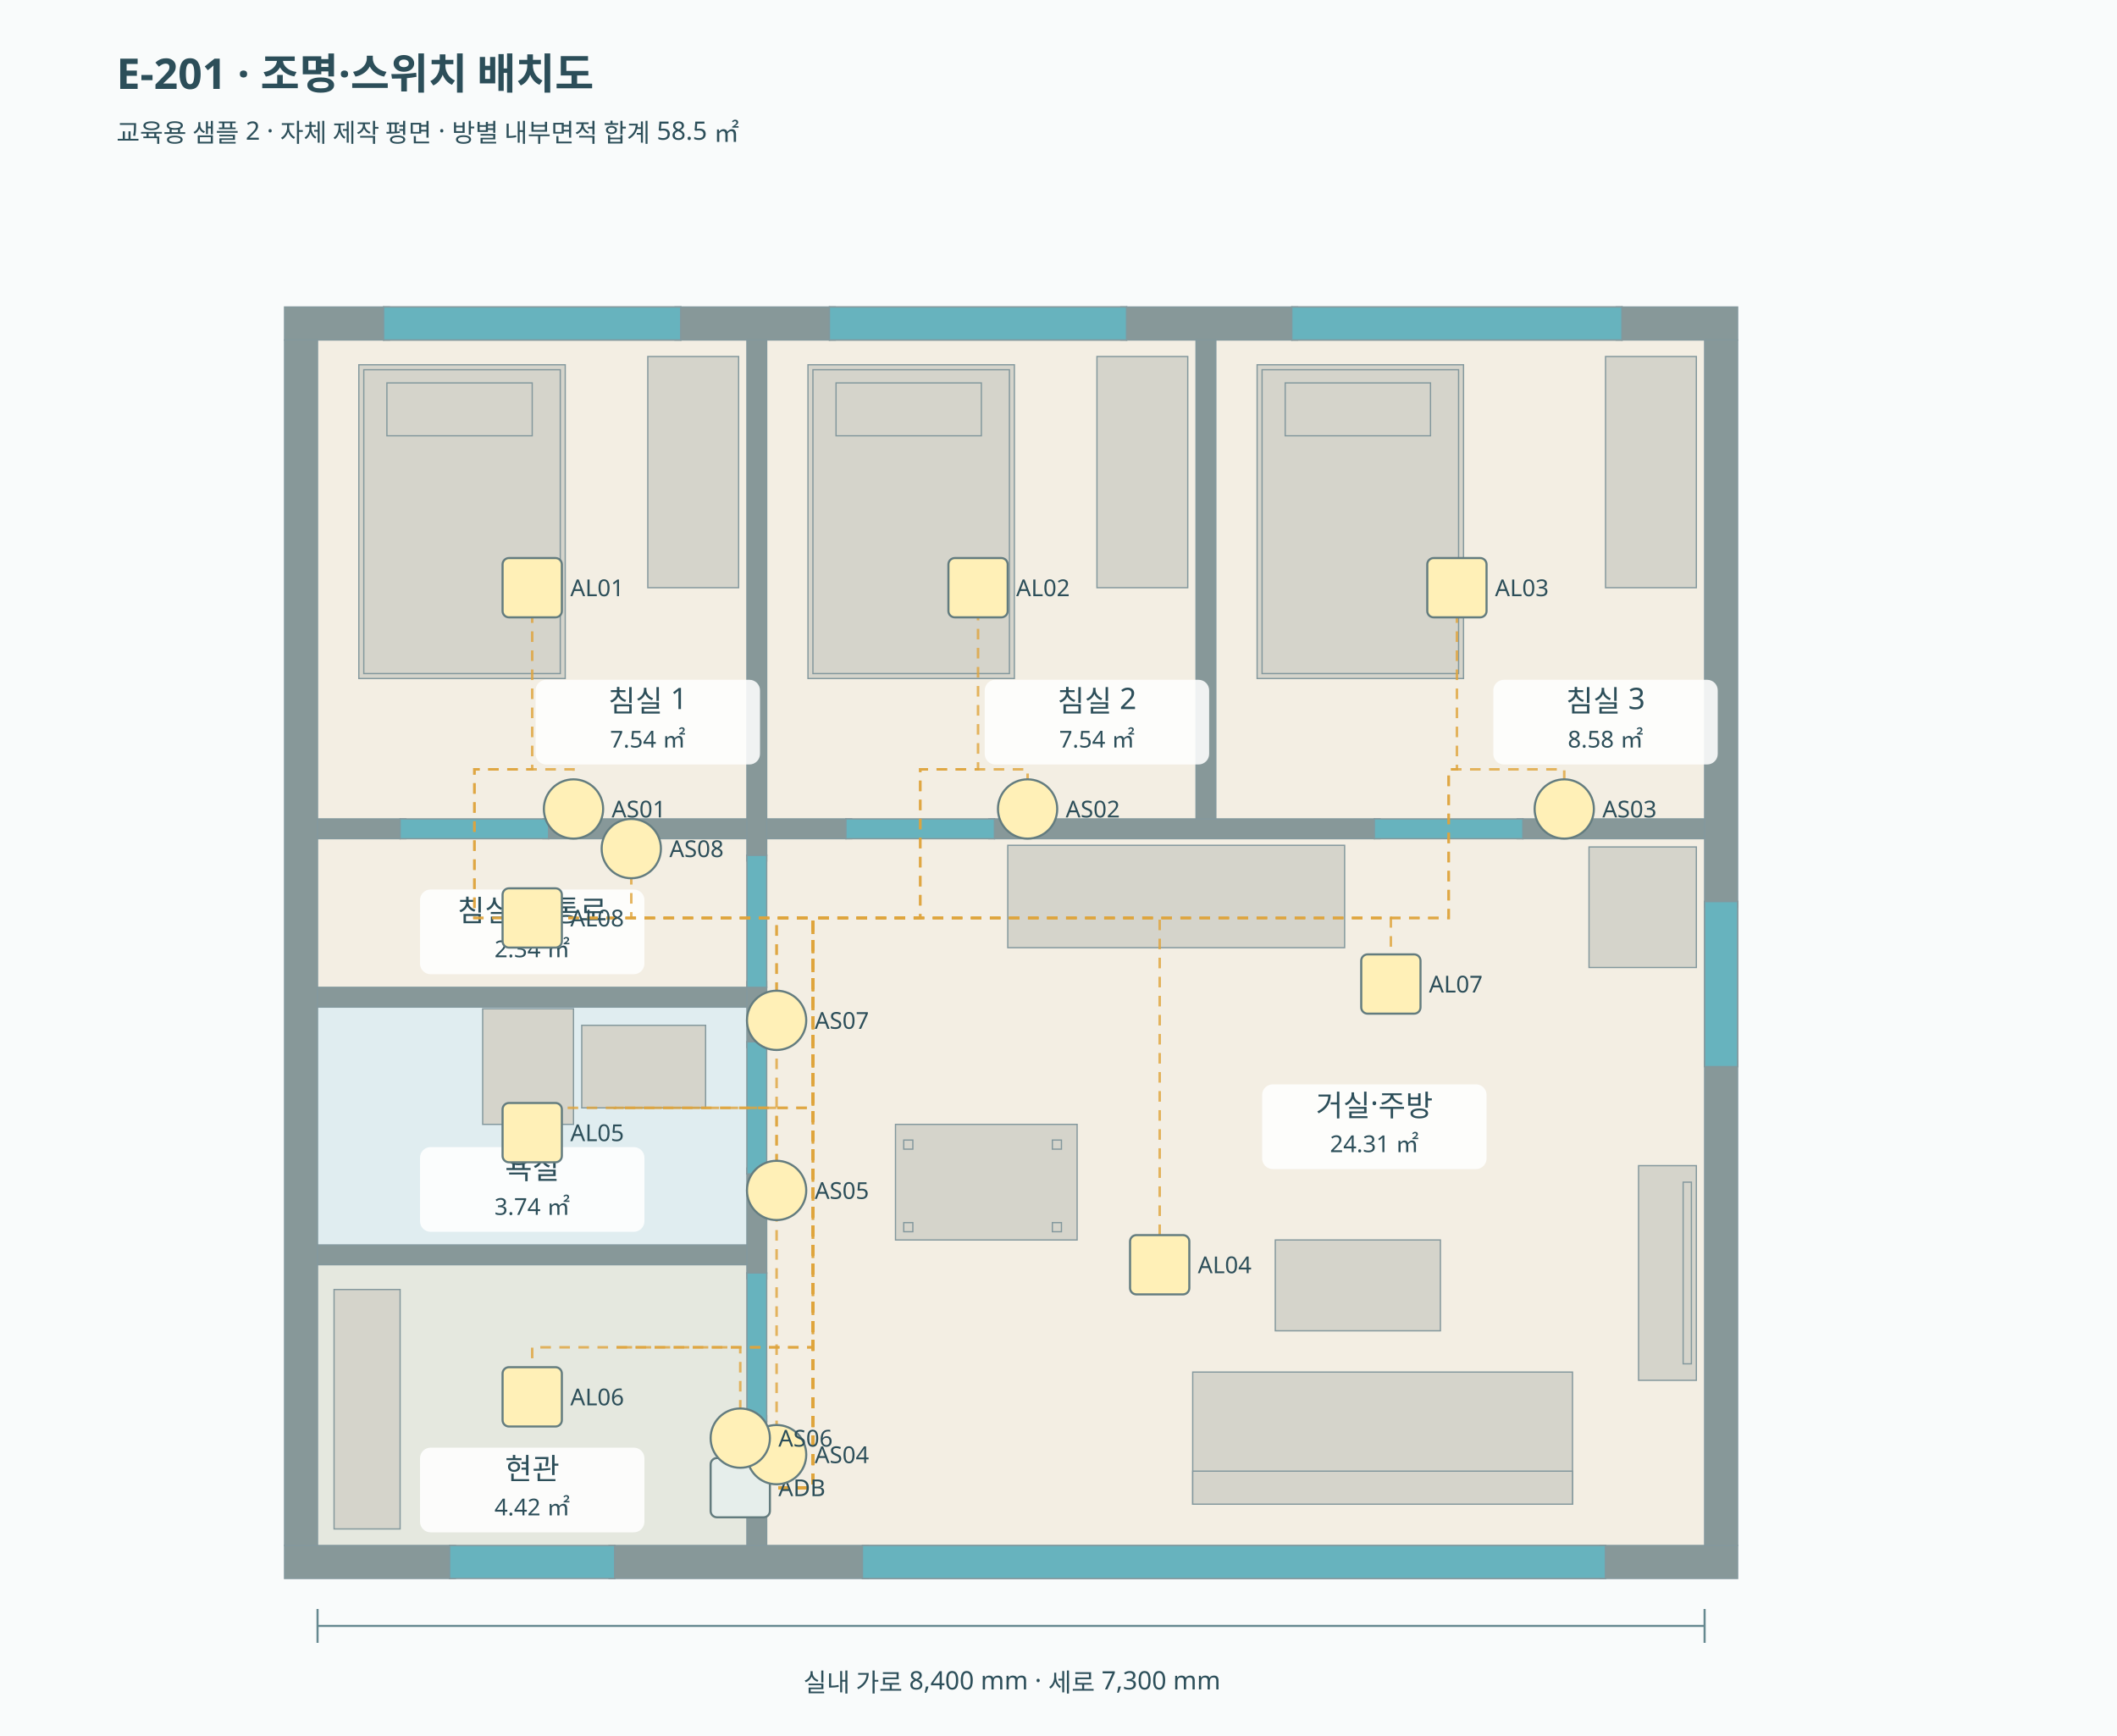
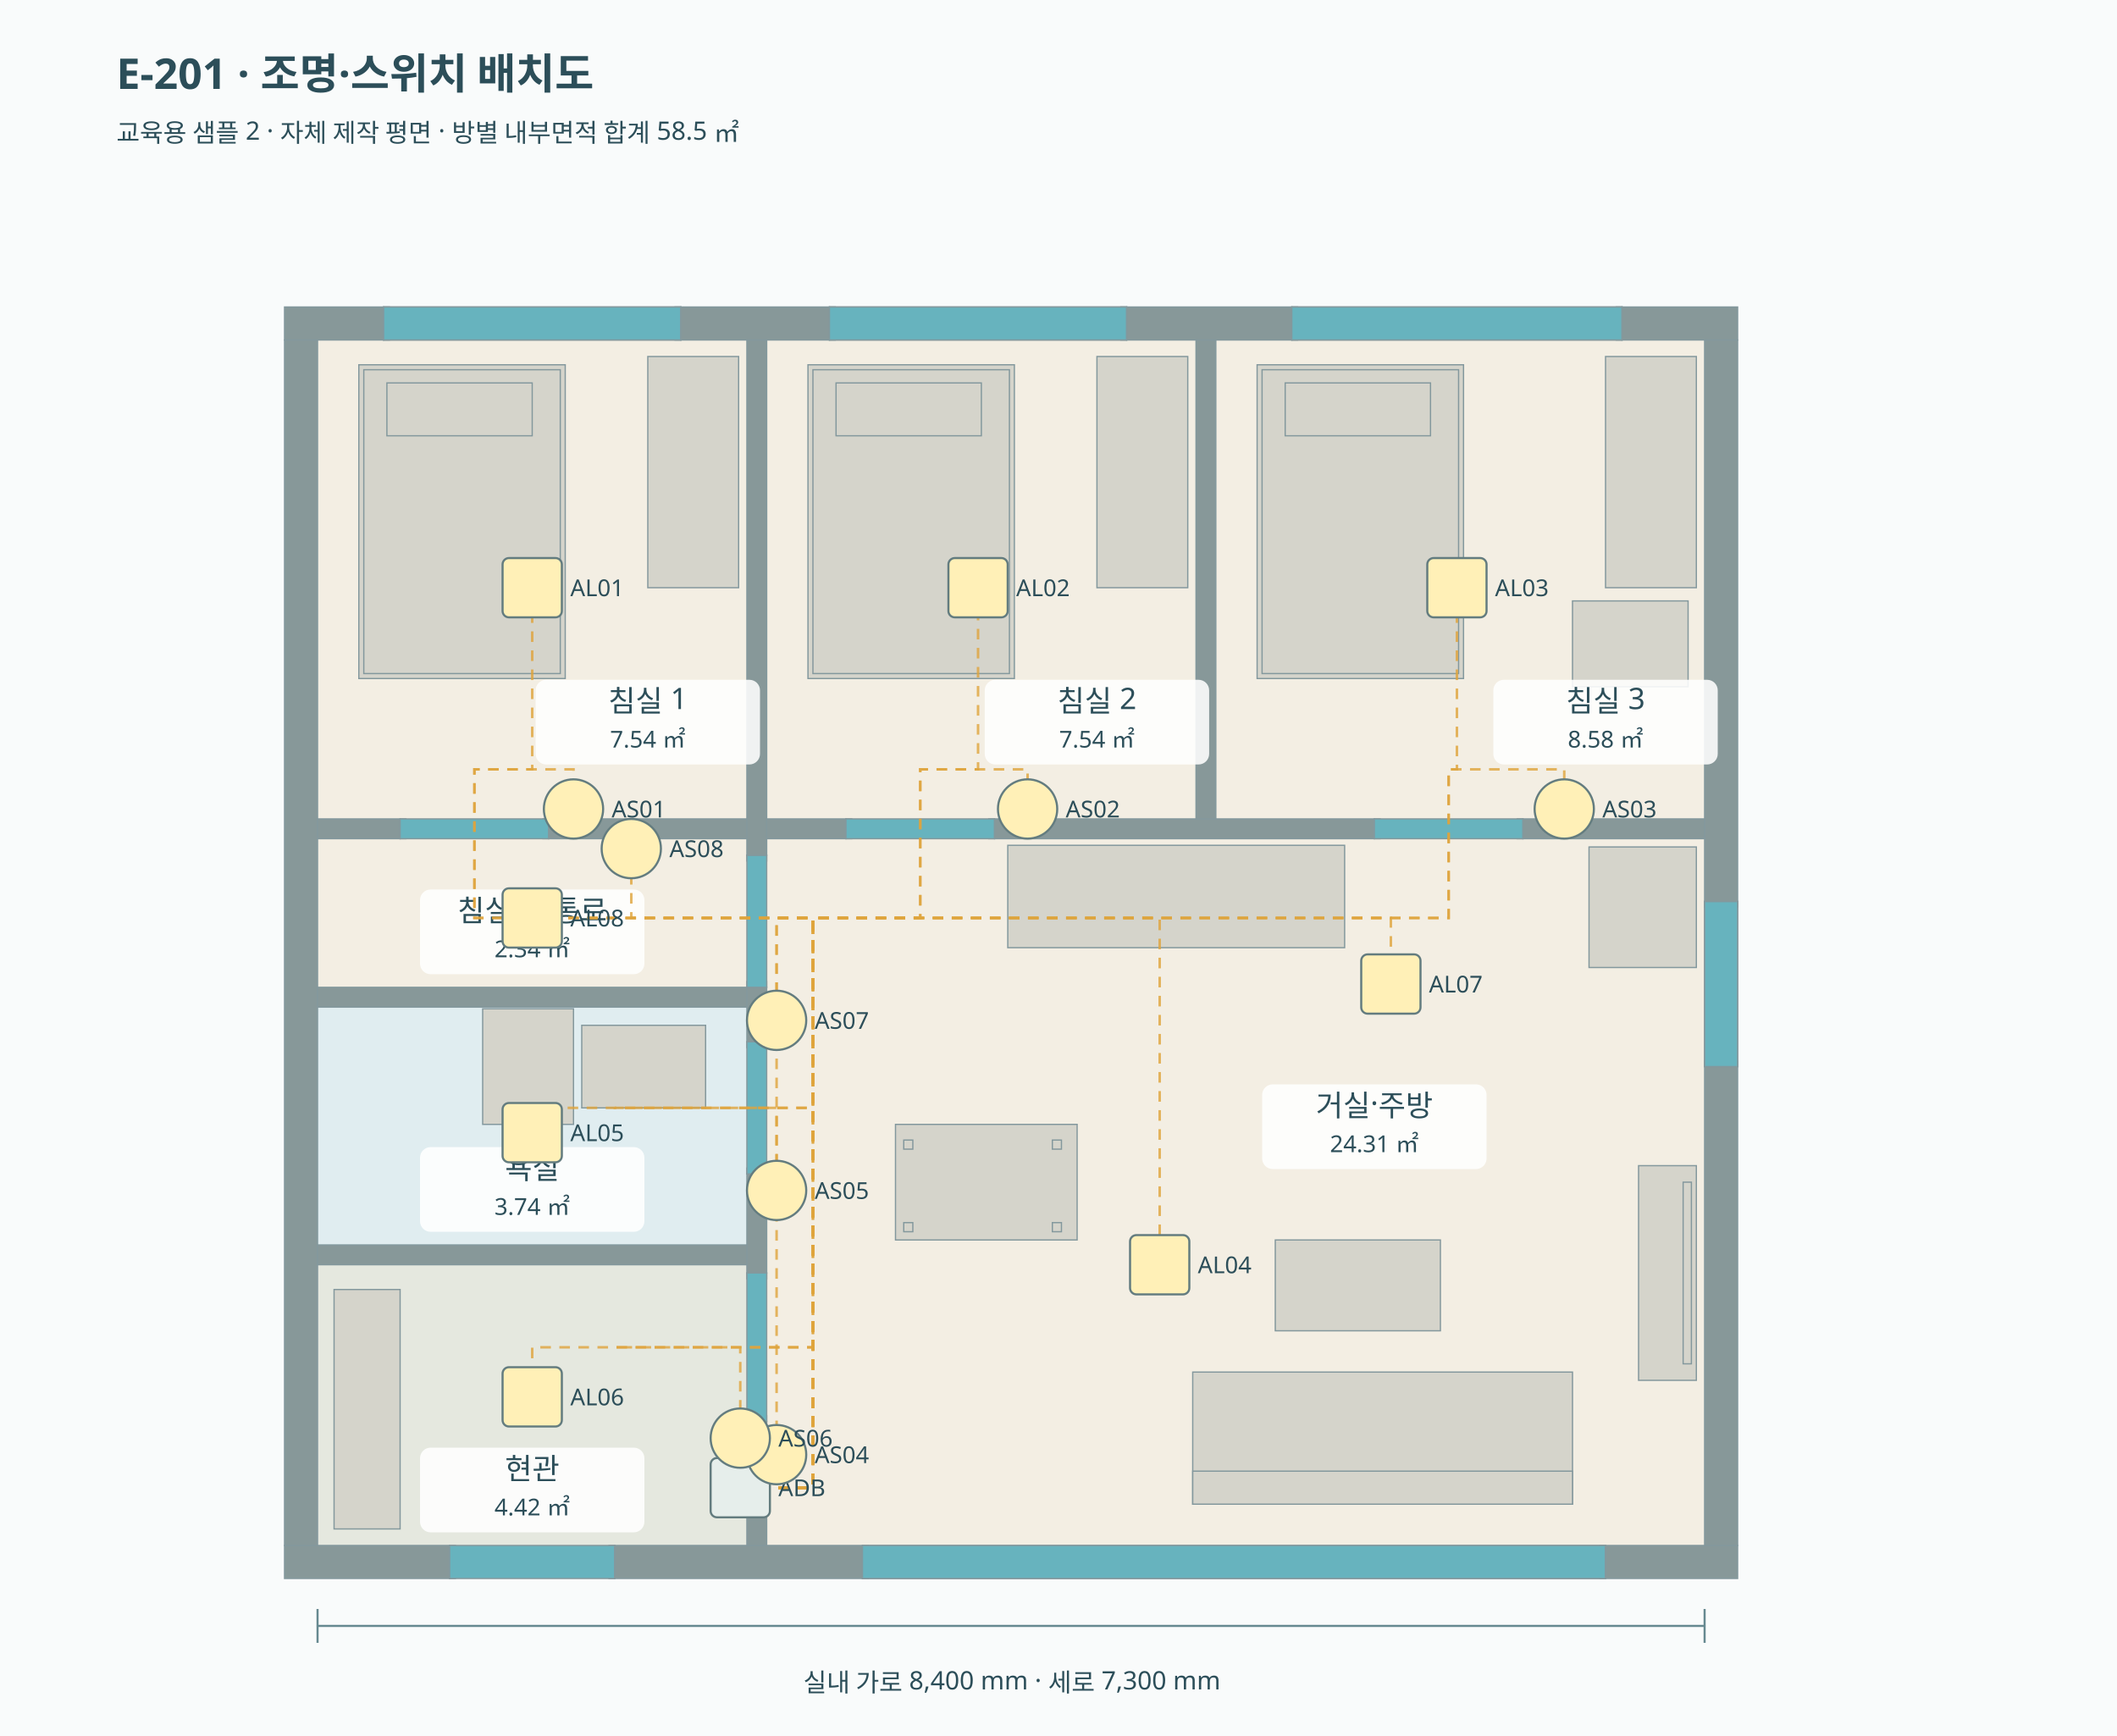
<svg xmlns="http://www.w3.org/2000/svg" viewBox="0 0 1000 820" role="group" aria-label="E-201 조명·스위치 배치도">
  <defs>
    <marker id="exit-arrow" markerWidth="6" markerHeight="6" refX="5" refY="3" orient="auto">
      <path d="M0 0L6 3L0 6Z" fill="#248976" />
    </marker>
  </defs>
  <rect width="1000" height="820" fill="#f9fbfb" />
-   <g font-family="Malgun Gothic, sans-serif" fill="#2c4e59">
+   <g font-family="Pretendard Variable, Pretendard, sans-serif" fill="#2c4e59">
    <text x="55" y="42" font-size="20" font-weight="700">E-201 · 조명·스위치 배치도</text>
    <text x="55" y="67" font-size="12">교육용 샘플 2 · 자체 제작 평면 · 방별 내부면적 합계 58.5 ㎡</text>
    <g data-object="room-bed1" tabindex="0" role="button" aria-label="침실 1 도면에서 선택">
      <rect x="150" y="160.6" width="202.8" height="226.2" fill="#f3eee3" />
    </g>
    <g data-object="room-bed2" tabindex="0" role="button" aria-label="침실 2 도면에서 선택">
      <rect x="362.16" y="160.6" width="202.8" height="226.2" fill="#f3eee3" />
    </g>
    <g data-object="room-bed3" tabindex="0" role="button" aria-label="침실 3 도면에서 선택">
      <rect x="574.32" y="160.6" width="230.88" height="226.2" fill="#f3eee3" />
    </g>
    <g data-object="room-living" tabindex="0" role="button" aria-label="거실·주방 도면에서 선택">
      <rect x="362.16" y="396.16" width="443.04" height="333.84" fill="#f3eee3" />
    </g>
    <g data-object="room-bath" tabindex="0" role="button" aria-label="욕실 도면에서 선택">
      <rect x="150" y="475.72" width="202.8" height="112.32" fill="#e0edf0" />
    </g>
    <g data-object="room-hall" tabindex="0" role="button" aria-label="침실 앞 통로 도면에서 선택">
      <rect x="150" y="396.16" width="202.8" height="70.2" fill="#f3eee3" />
    </g>
    <g data-object="room-entry" tabindex="0" role="button" aria-label="현관 도면에서 선택">
      <rect x="150" y="597.4" width="202.8" height="132.6" fill="#e5e8df" />
    </g>
    <g data-object="south-0" tabindex="0" role="button" aria-label="거실 쪽 외벽 도면에서 선택">
      <rect x="134.4" y="730" width="78" height="15.6" fill="#879899" stroke="#83989d" stroke-width=".6" />
    </g>
    <g data-object="south-opening-0" tabindex="0" role="button" aria-label="출입문 도면에서 선택">
      <rect x="212.4" y="737.8" width="78" height="2.34" fill="#baa17e" stroke="#83989d" stroke-width=".6" />
    </g>
    <g data-object="south-opening-0-frame-0.8" tabindex="0" role="button" aria-label="창호 세로 틀 도면에서 선택">
      <rect x="212.4" y="730" width="2.73" height="15.6" fill="#67b3be" stroke="#83989d" stroke-width=".6" />
    </g>
    <g data-object="south-opening-0-frame-1.7650000000000001" tabindex="0" role="button" aria-label="창호 세로 틀 도면에서 선택">
      <rect x="287.67" y="730" width="2.73" height="15.6" fill="#67b3be" stroke="#83989d" stroke-width=".6" />
    </g>
    <g data-object="south-opening-0-frame-0" tabindex="0" role="button" aria-label="창호 가로 틀 도면에서 선택">
      <rect x="212.4" y="730" width="78" height="15.6" fill="#67b3be" stroke="#83989d" stroke-width=".6" />
    </g>
    <g data-object="south-1" tabindex="0" role="button" aria-label="거실 쪽 외벽 도면에서 선택">
      <rect x="290.4" y="730" width="117" height="15.6" fill="#879899" stroke="#83989d" stroke-width=".6" />
    </g>
    <g data-object="south-sill-1" tabindex="0" role="button" aria-label="창 아래 벽 도면에서 선택">
      <rect x="407.4" y="730" width="351" height="15.6" fill="#879899" stroke="#83989d" stroke-width=".6" />
    </g>
    <g data-object="south-opening-1" tabindex="0" role="button" aria-label="창문 도면에서 선택">
      <rect x="407.4" y="737.8" width="351" height="2.34" fill="#67b3be" stroke="#83989d" stroke-width=".6" />
    </g>
    <g data-object="south-opening-1-frame-3.3" tabindex="0" role="button" aria-label="창호 세로 틀 도면에서 선택">
      <rect x="407.4" y="730" width="2.73" height="15.6" fill="#67b3be" stroke="#83989d" stroke-width=".6" />
    </g>
    <g data-object="south-opening-1-frame-7.765" tabindex="0" role="button" aria-label="창호 세로 틀 도면에서 선택">
      <rect x="755.67" y="730" width="2.73" height="15.6" fill="#67b3be" stroke="#83989d" stroke-width=".6" />
    </g>
    <g data-object="south-opening-1-frame-0.35" tabindex="0" role="button" aria-label="창호 가로 틀 도면에서 선택">
      <rect x="407.4" y="730" width="351" height="15.6" fill="#67b3be" stroke="#83989d" stroke-width=".6" />
    </g>
    <g data-object="south-2" tabindex="0" role="button" aria-label="거실 쪽 외벽 도면에서 선택">
      <rect x="758.4" y="730" width="62.4" height="15.6" fill="#879899" stroke="#83989d" stroke-width=".6" />
    </g>
    <g data-object="north-0" tabindex="0" role="button" aria-label="침실 쪽 외벽 도면에서 선택">
      <rect x="134.4" y="145" width="46.8" height="15.6" fill="#879899" stroke="#83989d" stroke-width=".6" />
    </g>
    <g data-object="north-sill-0" tabindex="0" role="button" aria-label="창 아래 벽 도면에서 선택">
      <rect x="181.2" y="145" width="140.4" height="15.6" fill="#879899" stroke="#83989d" stroke-width=".6" />
    </g>
    <g data-object="north-opening-0" tabindex="0" role="button" aria-label="창문 도면에서 선택">
      <rect x="181.2" y="152.8" width="140.4" height="2.34" fill="#67b3be" stroke="#83989d" stroke-width=".6" />
    </g>
    <g data-object="north-opening-0-frame-0.4" tabindex="0" role="button" aria-label="창호 세로 틀 도면에서 선택">
      <rect x="181.2" y="145" width="2.73" height="15.6" fill="#67b3be" stroke="#83989d" stroke-width=".6" />
    </g>
    <g data-object="north-opening-0-frame-2.165" tabindex="0" role="button" aria-label="창호 세로 틀 도면에서 선택">
      <rect x="318.87" y="145" width="2.73" height="15.6" fill="#67b3be" stroke="#83989d" stroke-width=".6" />
    </g>
    <g data-object="north-opening-0-frame-0.95" tabindex="0" role="button" aria-label="창호 가로 틀 도면에서 선택">
      <rect x="181.2" y="145" width="140.4" height="15.6" fill="#67b3be" stroke="#83989d" stroke-width=".6" />
    </g>
    <g data-object="north-1" tabindex="0" role="button" aria-label="침실 쪽 외벽 도면에서 선택">
      <rect x="321.6" y="145" width="70.2" height="15.6" fill="#879899" stroke="#83989d" stroke-width=".6" />
    </g>
    <g data-object="north-sill-1" tabindex="0" role="button" aria-label="창 아래 벽 도면에서 선택">
      <rect x="391.8" y="145" width="140.4" height="15.6" fill="#879899" stroke="#83989d" stroke-width=".6" />
    </g>
    <g data-object="north-opening-1" tabindex="0" role="button" aria-label="창문 도면에서 선택">
      <rect x="391.8" y="152.8" width="140.4" height="2.34" fill="#67b3be" stroke="#83989d" stroke-width=".6" />
    </g>
    <g data-object="north-opening-1-frame-3.1" tabindex="0" role="button" aria-label="창호 세로 틀 도면에서 선택">
      <rect x="391.8" y="145" width="2.73" height="15.6" fill="#67b3be" stroke="#83989d" stroke-width=".6" />
    </g>
    <g data-object="north-opening-1-frame-4.865" tabindex="0" role="button" aria-label="창호 세로 틀 도면에서 선택">
      <rect x="529.47" y="145" width="2.73" height="15.6" fill="#67b3be" stroke="#83989d" stroke-width=".6" />
    </g>
    <g data-object="north-opening-1-frame-0.95" tabindex="0" role="button" aria-label="창호 가로 틀 도면에서 선택">
      <rect x="391.8" y="145" width="140.4" height="15.6" fill="#67b3be" stroke="#83989d" stroke-width=".6" />
    </g>
    <g data-object="north-2" tabindex="0" role="button" aria-label="침실 쪽 외벽 도면에서 선택">
      <rect x="532.2" y="145" width="78" height="15.6" fill="#879899" stroke="#83989d" stroke-width=".6" />
    </g>
    <g data-object="north-sill-2" tabindex="0" role="button" aria-label="창 아래 벽 도면에서 선택">
      <rect x="610.2" y="145" width="156" height="15.6" fill="#879899" stroke="#83989d" stroke-width=".6" />
    </g>
    <g data-object="north-opening-2" tabindex="0" role="button" aria-label="창문 도면에서 선택">
      <rect x="610.2" y="152.8" width="156" height="2.34" fill="#67b3be" stroke="#83989d" stroke-width=".6" />
    </g>
    <g data-object="north-opening-2-frame-5.9" tabindex="0" role="button" aria-label="창호 세로 틀 도면에서 선택">
      <rect x="610.2" y="145" width="2.73" height="15.6" fill="#67b3be" stroke="#83989d" stroke-width=".6" />
    </g>
    <g data-object="north-opening-2-frame-7.865" tabindex="0" role="button" aria-label="창호 세로 틀 도면에서 선택">
      <rect x="763.47" y="145" width="2.73" height="15.6" fill="#67b3be" stroke="#83989d" stroke-width=".6" />
    </g>
    <g data-object="north-opening-2-frame-0.95" tabindex="0" role="button" aria-label="창호 가로 틀 도면에서 선택">
      <rect x="610.2" y="145" width="156" height="15.6" fill="#67b3be" stroke="#83989d" stroke-width=".6" />
    </g>
    <g data-object="north-3" tabindex="0" role="button" aria-label="침실 쪽 외벽 도면에서 선택">
      <rect x="766.2" y="145" width="54.6" height="15.6" fill="#879899" stroke="#83989d" stroke-width=".6" />
    </g>
    <g data-object="west-0" tabindex="0" role="button" aria-label="현관·욕실 쪽 외벽 도면에서 선택">
      <rect x="134.4" y="160.6" width="15.6" height="569.4" fill="#879899" stroke="#83989d" stroke-width=".6" />
    </g>
    <g data-object="east-0" tabindex="0" role="button" aria-label="주방 쪽 외벽 도면에서 선택">
      <rect x="805.2" y="503.8" width="15.6" height="226.2" fill="#879899" stroke="#83989d" stroke-width=".6" />
    </g>
    <g data-object="east-sill-0" tabindex="0" role="button" aria-label="창 아래 벽 도면에서 선택">
      <rect x="805.2" y="425.8" width="15.6" height="78" fill="#879899" stroke="#83989d" stroke-width=".6" />
    </g>
    <g data-object="east-opening-0" tabindex="0" role="button" aria-label="창문 도면에서 선택">
      <rect x="810.66" y="425.8" width="2.34" height="78" fill="#67b3be" stroke="#83989d" stroke-width=".6" />
    </g>
    <g data-object="east-opening-0-frame-2.9" tabindex="0" role="button" aria-label="창호 세로 틀 도면에서 선택">
      <rect x="805.2" y="501.07" width="15.6" height="2.73" fill="#67b3be" stroke="#83989d" stroke-width=".6" />
    </g>
    <g data-object="east-opening-0-frame-3.8649999999999998" tabindex="0" role="button" aria-label="창호 세로 틀 도면에서 선택">
      <rect x="805.2" y="425.8" width="15.6" height="2.73" fill="#67b3be" stroke="#83989d" stroke-width=".6" />
    </g>
    <g data-object="east-opening-0-frame-1.2" tabindex="0" role="button" aria-label="창호 가로 틀 도면에서 선택">
      <rect x="805.2" y="425.8" width="15.6" height="78" fill="#67b3be" stroke="#83989d" stroke-width=".6" />
    </g>
    <g data-object="east-1" tabindex="0" role="button" aria-label="주방 쪽 외벽 도면에서 선택">
      <rect x="805.2" y="160.6" width="15.6" height="265.2" fill="#879899" stroke="#83989d" stroke-width=".6" />
    </g>
    <g data-object="partition-bed-0" tabindex="0" role="button" aria-label="방을 나누는 내벽 도면에서 선택">
      <rect x="150" y="386.8" width="39" height="9.36" fill="#879899" stroke="#83989d" stroke-width=".6" />
    </g>
    <g data-object="partition-bed-opening-0" tabindex="0" role="button" aria-label="출입문 도면에서 선택">
      <rect x="189" y="388.36" width="70.2" height="2.34" fill="#baa17e" stroke="#83989d" stroke-width=".6" />
    </g>
    <g data-object="partition-bed-opening-0-frame-0.5" tabindex="0" role="button" aria-label="창호 세로 틀 도면에서 선택">
      <rect x="189" y="386.8" width="2.73" height="9.36" fill="#67b3be" stroke="#83989d" stroke-width=".6" />
    </g>
    <g data-object="partition-bed-opening-0-frame-1.365" tabindex="0" role="button" aria-label="창호 세로 틀 도면에서 선택">
      <rect x="256.47" y="386.8" width="2.73" height="9.36" fill="#67b3be" stroke="#83989d" stroke-width=".6" />
    </g>
    <g data-object="partition-bed-opening-0-frame-0" tabindex="0" role="button" aria-label="창호 가로 틀 도면에서 선택">
      <rect x="189" y="386.8" width="70.2" height="9.36" fill="#67b3be" stroke="#83989d" stroke-width=".6" />
    </g>
    <g data-object="partition-bed-1" tabindex="0" role="button" aria-label="방을 나누는 내벽 도면에서 선택">
      <rect x="259.2" y="386.8" width="140.4" height="9.36" fill="#879899" stroke="#83989d" stroke-width=".6" />
    </g>
    <g data-object="partition-bed-opening-1" tabindex="0" role="button" aria-label="출입문 도면에서 선택">
      <rect x="399.6" y="388.36" width="70.2" height="2.34" fill="#baa17e" stroke="#83989d" stroke-width=".6" />
    </g>
    <g data-object="partition-bed-opening-1-frame-3.2" tabindex="0" role="button" aria-label="창호 세로 틀 도면에서 선택">
      <rect x="399.6" y="386.8" width="2.73" height="9.36" fill="#67b3be" stroke="#83989d" stroke-width=".6" />
    </g>
    <g data-object="partition-bed-opening-1-frame-4.0649999999999995" tabindex="0" role="button" aria-label="창호 세로 틀 도면에서 선택">
      <rect x="467.07" y="386.8" width="2.73" height="9.36" fill="#67b3be" stroke="#83989d" stroke-width=".6" />
    </g>
    <g data-object="partition-bed-opening-1-frame-0" tabindex="0" role="button" aria-label="창호 가로 틀 도면에서 선택">
      <rect x="399.6" y="386.8" width="70.2" height="9.36" fill="#67b3be" stroke="#83989d" stroke-width=".6" />
    </g>
    <g data-object="partition-bed-2" tabindex="0" role="button" aria-label="방을 나누는 내벽 도면에서 선택">
      <rect x="469.8" y="386.8" width="179.4" height="9.36" fill="#879899" stroke="#83989d" stroke-width=".6" />
    </g>
    <g data-object="partition-bed-opening-2" tabindex="0" role="button" aria-label="출입문 도면에서 선택">
      <rect x="649.2" y="388.36" width="70.2" height="2.34" fill="#baa17e" stroke="#83989d" stroke-width=".6" />
    </g>
    <g data-object="partition-bed-opening-2-frame-6.4" tabindex="0" role="button" aria-label="창호 세로 틀 도면에서 선택">
      <rect x="649.2" y="386.8" width="2.73" height="9.36" fill="#67b3be" stroke="#83989d" stroke-width=".6" />
    </g>
    <g data-object="partition-bed-opening-2-frame-7.265" tabindex="0" role="button" aria-label="창호 세로 틀 도면에서 선택">
      <rect x="716.67" y="386.8" width="2.73" height="9.36" fill="#67b3be" stroke="#83989d" stroke-width=".6" />
    </g>
    <g data-object="partition-bed-opening-2-frame-0" tabindex="0" role="button" aria-label="창호 가로 틀 도면에서 선택">
      <rect x="649.2" y="386.8" width="70.2" height="9.36" fill="#67b3be" stroke="#83989d" stroke-width=".6" />
    </g>
    <g data-object="partition-bed-3" tabindex="0" role="button" aria-label="방을 나누는 내벽 도면에서 선택">
      <rect x="719.4" y="386.8" width="85.8" height="9.36" fill="#879899" stroke="#83989d" stroke-width=".6" />
    </g>
    <g data-object="partition-west-0" tabindex="0" role="button" aria-label="방을 나누는 내벽 도면에서 선택">
      <rect x="352.8" y="671.5" width="9.36" height="58.5" fill="#879899" stroke="#83989d" stroke-width=".6" />
    </g>
    <g data-object="partition-west-opening-0" tabindex="0" role="button" aria-label="출입문 도면에서 선택">
      <rect x="358.26" y="601.3" width="2.34" height="70.2" fill="#baa17e" stroke="#83989d" stroke-width=".6" />
    </g>
    <g data-object="partition-west-opening-0-frame-0.75" tabindex="0" role="button" aria-label="창호 세로 틀 도면에서 선택">
      <rect x="352.8" y="668.77" width="9.36" height="2.73" fill="#67b3be" stroke="#83989d" stroke-width=".6" />
    </g>
    <g data-object="partition-west-opening-0-frame-1.615" tabindex="0" role="button" aria-label="창호 세로 틀 도면에서 선택">
      <rect x="352.8" y="601.3" width="9.36" height="2.73" fill="#67b3be" stroke="#83989d" stroke-width=".6" />
    </g>
    <g data-object="partition-west-opening-0-frame-0" tabindex="0" role="button" aria-label="창호 가로 틀 도면에서 선택">
      <rect x="352.8" y="601.3" width="9.36" height="70.2" fill="#67b3be" stroke="#83989d" stroke-width=".6" />
    </g>
    <g data-object="partition-west-1" tabindex="0" role="button" aria-label="방을 나누는 내벽 도면에서 선택">
      <rect x="352.8" y="554.5" width="9.36" height="46.8" fill="#879899" stroke="#83989d" stroke-width=".6" />
    </g>
    <g data-object="partition-west-opening-1" tabindex="0" role="button" aria-label="출입문 도면에서 선택">
      <rect x="358.26" y="492.1" width="2.34" height="62.4" fill="#baa17e" stroke="#83989d" stroke-width=".6" />
    </g>
    <g data-object="partition-west-opening-1-frame-2.25" tabindex="0" role="button" aria-label="창호 세로 틀 도면에서 선택">
      <rect x="352.8" y="551.77" width="9.36" height="2.73" fill="#67b3be" stroke="#83989d" stroke-width=".6" />
    </g>
    <g data-object="partition-west-opening-1-frame-3.0149999999999997" tabindex="0" role="button" aria-label="창호 세로 틀 도면에서 선택">
      <rect x="352.8" y="492.1" width="9.36" height="2.73" fill="#67b3be" stroke="#83989d" stroke-width=".6" />
    </g>
    <g data-object="partition-west-opening-1-frame-0" tabindex="0" role="button" aria-label="창호 가로 틀 도면에서 선택">
      <rect x="352.8" y="492.1" width="9.36" height="62.4" fill="#67b3be" stroke="#83989d" stroke-width=".6" />
    </g>
    <g data-object="partition-west-2" tabindex="0" role="button" aria-label="방을 나누는 내벽 도면에서 선택">
      <rect x="352.8" y="466.36" width="9.36" height="25.74" fill="#879899" stroke="#83989d" stroke-width=".6" />
    </g>
    <g data-object="partition-west-opening-2" tabindex="0" role="button" aria-label="출입문 도면에서 선택">
      <rect x="358.26" y="403.96" width="2.34" height="62.4" fill="#baa17e" stroke="#83989d" stroke-width=".6" />
    </g>
    <g data-object="partition-west-opening-2-frame-3.38" tabindex="0" role="button" aria-label="창호 세로 틀 도면에서 선택">
      <rect x="352.8" y="463.63" width="9.36" height="2.73" fill="#67b3be" stroke="#83989d" stroke-width=".6" />
    </g>
    <g data-object="partition-west-opening-2-frame-4.145" tabindex="0" role="button" aria-label="창호 세로 틀 도면에서 선택">
      <rect x="352.8" y="403.96" width="9.36" height="2.73" fill="#67b3be" stroke="#83989d" stroke-width=".6" />
    </g>
    <g data-object="partition-west-opening-2-frame-0" tabindex="0" role="button" aria-label="창호 가로 틀 도면에서 선택">
      <rect x="352.8" y="403.96" width="9.36" height="62.4" fill="#67b3be" stroke="#83989d" stroke-width=".6" />
    </g>
    <g data-object="partition-west-3" tabindex="0" role="button" aria-label="방을 나누는 내벽 도면에서 선택">
      <rect x="352.8" y="160.6" width="9.36" height="243.36" fill="#879899" stroke="#83989d" stroke-width=".6" />
    </g>
    <g data-object="partition-bed23-0" tabindex="0" role="button" aria-label="방을 나누는 내벽 도면에서 선택">
      <rect x="564.96" y="160.6" width="9.36" height="226.2" fill="#879899" stroke="#83989d" stroke-width=".6" />
    </g>
    <g data-object="partition-bath-0" tabindex="0" role="button" aria-label="방을 나누는 내벽 도면에서 선택">
      <rect x="150" y="588.04" width="202.8" height="9.36" fill="#879899" stroke="#83989d" stroke-width=".6" />
    </g>
    <g data-object="partition-bath-north-0" tabindex="0" role="button" aria-label="방을 나누는 내벽 도면에서 선택">
      <rect x="150" y="466.36" width="202.8" height="9.36" fill="#879899" stroke="#83989d" stroke-width=".6" />
    </g>
    <g data-object="bed-base-0" tabindex="0" role="button" aria-label="침실 1 침대 프레임 도면에서 선택">
      <rect x="169.5" y="172.3" width="97.5" height="148.2" fill="#d5d4cb" stroke="#83989d" stroke-width=".6" />
    </g>
    <g data-object="bed-mattress-0" tabindex="0" role="button" aria-label="침실 1 매트리스 도면에서 선택">
      <rect x="171.84" y="174.64" width="92.82" height="143.52" fill="#d5d4cb" stroke="#83989d" stroke-width=".6" />
    </g>
    <g data-object="bed-pillow-0" tabindex="0" role="button" aria-label="베개 도면에서 선택">
      <rect x="182.76" y="180.88" width="68.64" height="24.96" fill="#d5d4cb" stroke="#83989d" stroke-width=".6" />
    </g>
    <g data-object="wardrobe-0" tabindex="0" role="button" aria-label="침실 1 옷장 도면에서 선택">
      <rect x="306" y="168.4" width="42.9" height="109.2" fill="#d5d4cb" stroke="#83989d" stroke-width=".6" />
    </g>
    <g data-object="bed-base-1" tabindex="0" role="button" aria-label="침실 2 침대 프레임 도면에서 선택">
      <rect x="381.66" y="172.3" width="97.5" height="148.2" fill="#d5d4cb" stroke="#83989d" stroke-width=".6" />
    </g>
    <g data-object="bed-mattress-1" tabindex="0" role="button" aria-label="침실 2 매트리스 도면에서 선택">
      <rect x="384" y="174.64" width="92.82" height="143.52" fill="#d5d4cb" stroke="#83989d" stroke-width=".6" />
    </g>
    <g data-object="bed-pillow-1" tabindex="0" role="button" aria-label="베개 도면에서 선택">
      <rect x="394.92" y="180.88" width="68.64" height="24.96" fill="#d5d4cb" stroke="#83989d" stroke-width=".6" />
    </g>
    <g data-object="wardrobe-1" tabindex="0" role="button" aria-label="침실 2 옷장 도면에서 선택">
      <rect x="518.16" y="168.4" width="42.9" height="109.2" fill="#d5d4cb" stroke="#83989d" stroke-width=".6" />
    </g>
    <g data-object="bed-base-2" tabindex="0" role="button" aria-label="침실 3 침대 프레임 도면에서 선택">
      <rect x="593.82" y="172.3" width="97.5" height="148.2" fill="#d5d4cb" stroke="#83989d" stroke-width=".6" />
    </g>
    <g data-object="bed-mattress-2" tabindex="0" role="button" aria-label="침실 3 매트리스 도면에서 선택">
      <rect x="596.16" y="174.64" width="92.82" height="143.52" fill="#d5d4cb" stroke="#83989d" stroke-width=".6" />
    </g>
    <g data-object="bed-pillow-2" tabindex="0" role="button" aria-label="베개 도면에서 선택">
      <rect x="607.08" y="180.88" width="68.64" height="24.96" fill="#d5d4cb" stroke="#83989d" stroke-width=".6" />
    </g>
    <g data-object="wardrobe-2" tabindex="0" role="button" aria-label="침실 3 옷장 도면에서 선택">
      <rect x="758.4" y="168.4" width="42.9" height="109.2" fill="#d5d4cb" stroke="#83989d" stroke-width=".6" />
    </g>
    <g data-object="sofa" tabindex="0" role="button" aria-label="거실 소파 도면에서 선택">
      <rect x="563.4" y="648.1" width="179.4" height="62.4" fill="#d5d4cb" stroke="#83989d" stroke-width=".6" />
    </g>
    <g data-object="sofa-back" tabindex="0" role="button" aria-label="소파 등받이 도면에서 선택">
      <rect x="563.4" y="694.9" width="179.4" height="15.6" fill="#d5d4cb" stroke="#83989d" stroke-width=".6" />
    </g>
    <g data-object="coffee-table" tabindex="0" role="button" aria-label="거실 탁자 도면에서 선택">
      <rect x="602.4" y="585.7" width="78" height="42.9" fill="#d5d4cb" stroke="#83989d" stroke-width=".6" />
    </g>
    <g data-object="tv-console" tabindex="0" role="button" aria-label="TV 수납장 도면에서 선택">
      <rect x="774" y="550.6" width="27.3" height="101.4" fill="#d5d4cb" stroke="#83989d" stroke-width=".6" />
    </g>
    <g data-object="tv" tabindex="0" role="button" aria-label="TV 도면에서 선택">
      <rect x="795.06" y="558.4" width="3.9" height="85.8" fill="#d5d4cb" stroke="#83989d" stroke-width=".6" />
    </g>
    <g data-object="kitchen" tabindex="0" role="button" aria-label="주방 하부장 도면에서 선택">
      <rect x="477.6" y="400.06" width="156" height="45.24" fill="#d5d4cb" stroke="#83989d" stroke-width=".6" />
    </g>
    <g data-object="counter" tabindex="0" role="button" aria-label="주방 상판 도면에서 선택">
      <rect x="476.04" y="399.28" width="159.12" height="48.36" fill="#d5d4cb" stroke="#83989d" stroke-width=".6" />
    </g>
    <g data-object="fridge" tabindex="0" role="button" aria-label="냉장고 도면에서 선택">
      <rect x="750.6" y="400.06" width="50.7" height="56.94" fill="#d5d4cb" stroke="#83989d" stroke-width=".6" />
    </g>
    <g data-object="dining-table" tabindex="0" role="button" aria-label="식탁 도면에서 선택">
      <rect x="423" y="531.1" width="85.8" height="54.6" fill="#d5d4cb" stroke="#83989d" stroke-width=".6" />
    </g>
    <g data-object="table-leg-3.55-3.15" tabindex="0" role="button" aria-label="식탁 다리 도면에서 선택">
      <rect x="426.9" y="577.51" width="4.29" height="4.29" fill="#d5d4cb" stroke="#83989d" stroke-width=".6" />
    </g>
    <g data-object="table-leg-3.55-3.65" tabindex="0" role="button" aria-label="식탁 다리 도면에서 선택">
      <rect x="426.9" y="538.51" width="4.29" height="4.29" fill="#d5d4cb" stroke="#83989d" stroke-width=".6" />
    </g>
    <g data-object="table-leg-4.45-3.15" tabindex="0" role="button" aria-label="식탁 다리 도면에서 선택">
      <rect x="497.1" y="577.51" width="4.29" height="4.29" fill="#d5d4cb" stroke="#83989d" stroke-width=".6" />
    </g>
    <g data-object="table-leg-4.45-3.65" tabindex="0" role="button" aria-label="식탁 다리 도면에서 선택">
      <rect x="497.1" y="538.51" width="4.29" height="4.29" fill="#d5d4cb" stroke="#83989d" stroke-width=".6" />
    </g>
    <g data-object="toilet" tabindex="0" role="button" aria-label="양변기 도면에서 선택">
      <rect x="228" y="476.5" width="42.9" height="54.6" fill="#d5d4cb" stroke="#83989d" stroke-width=".6" />
    </g>
    <g data-object="basin" tabindex="0" role="button" aria-label="세면대 도면에서 선택">
      <rect x="274.8" y="484.3" width="58.5" height="39" fill="#d5d4cb" stroke="#83989d" stroke-width=".6" />
    </g>
    <g data-object="shoe-cabinet" tabindex="0" role="button" aria-label="신발장 도면에서 선택">
      <rect x="157.8" y="609.1" width="31.2" height="113.1" fill="#d5d4cb" stroke="#83989d" stroke-width=".6" />
+     </g>
+     <g data-object="ASC1" tabindex="0" role="button" aria-label="작업용 수납장 도면에서 선택">
+       <rect x="742.8" y="283.84" width="54.6" height="40.56" fill="#d5d4cb" stroke="#83989d" stroke-width=".6" />
    </g>
    <g aria-hidden="true" pointer-events="none">
      <rect x="253" y="321.1" width="106" height="40" rx="5" fill="#ffffffdf" />
      <text x="306" y="336.1" text-anchor="middle" font-size="14">침실 1</text>
      <text x="306" y="353.1" text-anchor="middle" font-size="11">7.54 ㎡</text>
    </g>
    <g aria-hidden="true" pointer-events="none">
      <rect x="465.16" y="321.1" width="106" height="40" rx="5" fill="#ffffffdf" />
      <text x="518.16" y="336.1" text-anchor="middle" font-size="14">침실 2</text>
      <text x="518.16" y="353.1" text-anchor="middle" font-size="11">7.54 ㎡</text>
    </g>
    <g aria-hidden="true" pointer-events="none">
      <rect x="705.4" y="321.1" width="106" height="40" rx="5" fill="#ffffffdf" />
      <text x="758.4" y="336.1" text-anchor="middle" font-size="14">침실 3</text>
      <text x="758.4" y="353.1" text-anchor="middle" font-size="11">8.58 ㎡</text>
    </g>
    <g aria-hidden="true" pointer-events="none">
      <rect x="596.2" y="512.2" width="106" height="40" rx="5" fill="#ffffffdf" />
      <text x="649.2" y="527.2" text-anchor="middle" font-size="14">거실·주방</text>
      <text x="649.2" y="544.2" text-anchor="middle" font-size="11">24.31 ㎡</text>
    </g>
    <g aria-hidden="true" pointer-events="none">
      <rect x="198.4" y="541.84" width="106" height="40" rx="5" fill="#ffffffdf" />
      <text x="251.4" y="556.84" text-anchor="middle" font-size="14">욕실</text>
      <text x="251.4" y="573.84" text-anchor="middle" font-size="11">3.74 ㎡</text>
    </g>
    <g aria-hidden="true" pointer-events="none">
      <rect x="198.4" y="420.16" width="106" height="40" rx="5" fill="#ffffffdf" />
      <text x="251.4" y="435.16" text-anchor="middle" font-size="14">침실 앞 통로</text>
      <text x="251.4" y="452.16" text-anchor="middle" font-size="11">2.34 ㎡</text>
    </g>
    <g aria-hidden="true" pointer-events="none">
      <rect x="198.4" y="683.8" width="106" height="40" rx="5" fill="#ffffffdf" />
      <text x="251.4" y="698.8" text-anchor="middle" font-size="14">현관</text>
      <text x="251.4" y="715.8" text-anchor="middle" font-size="11">4.42 ㎡</text>
    </g>
    <polyline points="349.68,702.7 357.48,702.7 357.48,702.7 384,702.7 384,433.6 224.1,433.6 224.1,363.4 251.4,363.4 251.4,277.6 251.4,277.6" fill="none" stroke="#dea43c" stroke-width="1.2" stroke-dasharray="5 4" opacity=".8" />
    <polyline points="349.68,702.7 357.48,702.7 357.48,702.7 384,702.7 384,433.6 224.1,433.6 224.1,363.4 270.9,363.4 270.9,382.12 270.9,391.48 270.9,391.48 270.9,382.12" fill="none" stroke="#dea43c" stroke-width="1.2" stroke-dasharray="5 4" opacity=".8" />
    <polyline points="349.68,702.7 357.48,702.7 357.48,702.7 384,702.7 384,433.6 434.7,433.6 434.7,363.4 462,363.4 462,277.6 462,277.6" fill="none" stroke="#dea43c" stroke-width="1.2" stroke-dasharray="5 4" opacity=".8" />
    <polyline points="349.68,702.7 357.48,702.7 357.48,702.7 384,702.7 384,433.6 434.7,433.6 434.7,363.4 485.4,363.4 485.4,382.12 485.4,391.48 485.4,391.48 485.4,382.12" fill="none" stroke="#dea43c" stroke-width="1.2" stroke-dasharray="5 4" opacity=".8" />
    <polyline points="349.68,702.7 357.48,702.7 357.48,702.7 384,702.7 384,433.6 684.3,433.6 684.3,363.4 688.2,363.4 688.2,277.6 688.2,277.6" fill="none" stroke="#dea43c" stroke-width="1.2" stroke-dasharray="5 4" opacity=".8" />
    <polyline points="349.68,702.7 357.48,702.7 357.48,702.7 384,702.7 384,433.6 684.3,433.6 684.3,363.4 738.9,363.4 738.9,382.12 738.9,391.48 738.9,391.48 738.9,382.12" fill="none" stroke="#dea43c" stroke-width="1.2" stroke-dasharray="5 4" opacity=".8" />
    <polyline points="349.68,702.7 357.48,702.7 357.48,702.7 384,702.7 384,433.6 547.8,433.6 547.8,597.4 547.8,597.4" fill="none" stroke="#dea43c" stroke-width="1.2" stroke-dasharray="5 4" opacity=".8" />
    <polyline points="349.68,702.7 357.48,702.7 357.48,702.7 384,702.7 384,433.6 366.84,433.6 366.84,687.1 357.48,687.1 357.48,687.1 366.84,687.1" fill="none" stroke="#dea43c" stroke-width="1.2" stroke-dasharray="5 4" opacity=".8" />
    <polyline points="349.68,702.7 357.48,702.7 357.48,702.7 384,702.7 384,433.6 384,523.3 376.2,523.3 290.4,523.3 251.4,523.3 251.4,535 251.4,535" fill="none" stroke="#dea43c" stroke-width="1.2" stroke-dasharray="5 4" opacity=".8" />
    <polyline points="349.68,702.7 357.48,702.7 357.48,702.7 384,702.7 384,433.6 384,523.3 376.2,523.3 290.4,523.3 366.84,523.3 366.84,562.3 357.48,562.3 357.48,562.3 366.84,562.3" fill="none" stroke="#dea43c" stroke-width="1.2" stroke-dasharray="5 4" opacity=".8" />
    <polyline points="349.68,702.7 357.48,702.7 357.48,702.7 384,702.7 384,433.6 384,636.4 290.4,636.4 251.4,636.4 251.4,659.8 251.4,659.8" fill="none" stroke="#dea43c" stroke-width="1.2" stroke-dasharray="5 4" opacity=".8" />
    <polyline points="349.68,702.7 357.48,702.7 357.48,702.7 384,702.7 384,433.6 384,636.4 290.4,636.4 349.68,636.4 349.68,679.3 357.48,679.3 357.48,679.3 349.68,679.3" fill="none" stroke="#dea43c" stroke-width="1.2" stroke-dasharray="5 4" opacity=".8" />
    <polyline points="349.68,702.7 357.48,702.7 357.48,702.7 384,702.7 384,433.6 657,433.6 657,464.8 657,464.8" fill="none" stroke="#dea43c" stroke-width="1.2" stroke-dasharray="5 4" opacity=".8" />
    <polyline points="349.68,702.7 357.48,702.7 357.48,702.7 384,702.7 384,433.6 366.84,433.6 366.84,481.96 357.48,481.96 357.48,481.96 366.84,481.96" fill="none" stroke="#dea43c" stroke-width="1.2" stroke-dasharray="5 4" opacity=".8" />
    <polyline points="349.68,702.7 357.48,702.7 357.48,702.7 384,702.7 384,433.6 251.4,433.6 251.4,433.6" fill="none" stroke="#dea43c" stroke-width="1.2" stroke-dasharray="5 4" opacity=".8" />
    <polyline points="349.68,702.7 357.48,702.7 357.48,702.7 384,702.7 384,433.6 298.2,433.6 298.2,400.84 298.2,391.48 298.2,391.48 298.2,400.84" fill="none" stroke="#dea43c" stroke-width="1.2" stroke-dasharray="5 4" opacity=".8" />
    <g data-object="ADB" tabindex="0" role="button" aria-label="세대 분전반 도면에서 선택">
      <rect x="335.68" y="688.7" width="28" height="28" rx="3" fill="#e6eeeb" stroke="#637c7f" />
      <text x="367.68" y="706.7" font-size="11">ADB</text>
    </g>
    <g data-object="AL01" tabindex="0" role="button" aria-label="침실 1 조명 도면에서 선택">
      <rect x="237.4" y="263.6" width="28" height="28" rx="3" fill="#fff0b7" stroke="#637c7f" />
      <text x="269.4" y="281.6" font-size="11">AL01</text>
    </g>
    <g data-object="AS01" tabindex="0" role="button" aria-label="침실 1 스위치 도면에서 선택">
      <rect x="256.9" y="368.12" width="28" height="28" rx="14" fill="#fff0b7" stroke="#637c7f" />
      <text x="288.9" y="386.12" font-size="11">AS01</text>
    </g>
    <g data-object="AL02" tabindex="0" role="button" aria-label="침실 2 조명 도면에서 선택">
      <rect x="448" y="263.6" width="28" height="28" rx="3" fill="#fff0b7" stroke="#637c7f" />
      <text x="480" y="281.6" font-size="11">AL02</text>
    </g>
    <g data-object="AS02" tabindex="0" role="button" aria-label="침실 2 스위치 도면에서 선택">
      <rect x="471.4" y="368.12" width="28" height="28" rx="14" fill="#fff0b7" stroke="#637c7f" />
      <text x="503.4" y="386.12" font-size="11">AS02</text>
    </g>
    <g data-object="AL03" tabindex="0" role="button" aria-label="침실 3 조명 도면에서 선택">
      <rect x="674.2" y="263.6" width="28" height="28" rx="3" fill="#fff0b7" stroke="#637c7f" />
      <text x="706.2" y="281.6" font-size="11">AL03</text>
    </g>
    <g data-object="AS03" tabindex="0" role="button" aria-label="침실 3 스위치 도면에서 선택">
      <rect x="724.9" y="368.12" width="28" height="28" rx="14" fill="#fff0b7" stroke="#637c7f" />
      <text x="756.9" y="386.12" font-size="11">AS03</text>
    </g>
    <g data-object="AL04" tabindex="0" role="button" aria-label="거실·주방 조명 도면에서 선택">
      <rect x="533.8" y="583.4" width="28" height="28" rx="3" fill="#fff0b7" stroke="#637c7f" />
      <text x="565.8" y="601.4" font-size="11">AL04</text>
    </g>
    <g data-object="AS04" tabindex="0" role="button" aria-label="거실·주방 스위치 도면에서 선택">
      <rect x="352.84" y="673.1" width="28" height="28" rx="14" fill="#fff0b7" stroke="#637c7f" />
      <text x="384.84" y="691.1" font-size="11">AS04</text>
    </g>
    <g data-object="AL05" tabindex="0" role="button" aria-label="욕실 조명 도면에서 선택">
      <rect x="237.4" y="521" width="28" height="28" rx="3" fill="#fff0b7" stroke="#637c7f" />
      <text x="269.4" y="539" font-size="11">AL05</text>
    </g>
    <g data-object="AS05" tabindex="0" role="button" aria-label="욕실 스위치 도면에서 선택">
      <rect x="352.84" y="548.3" width="28" height="28" rx="14" fill="#fff0b7" stroke="#637c7f" />
      <text x="384.84" y="566.3" font-size="11">AS05</text>
    </g>
    <g data-object="AL06" tabindex="0" role="button" aria-label="현관 조명 도면에서 선택">
      <rect x="237.4" y="645.8" width="28" height="28" rx="3" fill="#fff0b7" stroke="#637c7f" />
      <text x="269.4" y="663.8" font-size="11">AL06</text>
    </g>
    <g data-object="AS06" tabindex="0" role="button" aria-label="현관 스위치 도면에서 선택">
      <rect x="335.68" y="665.3" width="28" height="28" rx="14" fill="#fff0b7" stroke="#637c7f" />
      <text x="367.68" y="683.3" font-size="11">AS06</text>
    </g>
    <g data-object="AL07" tabindex="0" role="button" aria-label="주방 조명 도면에서 선택">
      <rect x="643" y="450.8" width="28" height="28" rx="3" fill="#fff0b7" stroke="#637c7f" />
      <text x="675" y="468.8" font-size="11">AL07</text>
    </g>
    <g data-object="AS07" tabindex="0" role="button" aria-label="주방 스위치 도면에서 선택">
      <rect x="352.84" y="467.96" width="28" height="28" rx="14" fill="#fff0b7" stroke="#637c7f" />
      <text x="384.84" y="485.96" font-size="11">AS07</text>
    </g>
    <g data-object="AL08" tabindex="0" role="button" aria-label="침실 앞 통로 조명 도면에서 선택">
      <rect x="237.4" y="419.6" width="28" height="28" rx="3" fill="#fff0b7" stroke="#637c7f" />
      <text x="269.4" y="437.6" font-size="11">AL08</text>
    </g>
    <g data-object="AS08" tabindex="0" role="button" aria-label="침실 앞 통로 스위치 도면에서 선택">
      <rect x="284.2" y="386.84" width="28" height="28" rx="14" fill="#fff0b7" stroke="#637c7f" />
      <text x="316.2" y="404.84" font-size="11">AS08</text>
    </g>
    <path d="M150 768H805.2M150 760V776M805.2 760V776" stroke="#668990" />
    <text x="478" y="799" text-anchor="middle">실내 가로 8,400 mm · 세로 7,300 mm</text>
  </g>
</svg>
